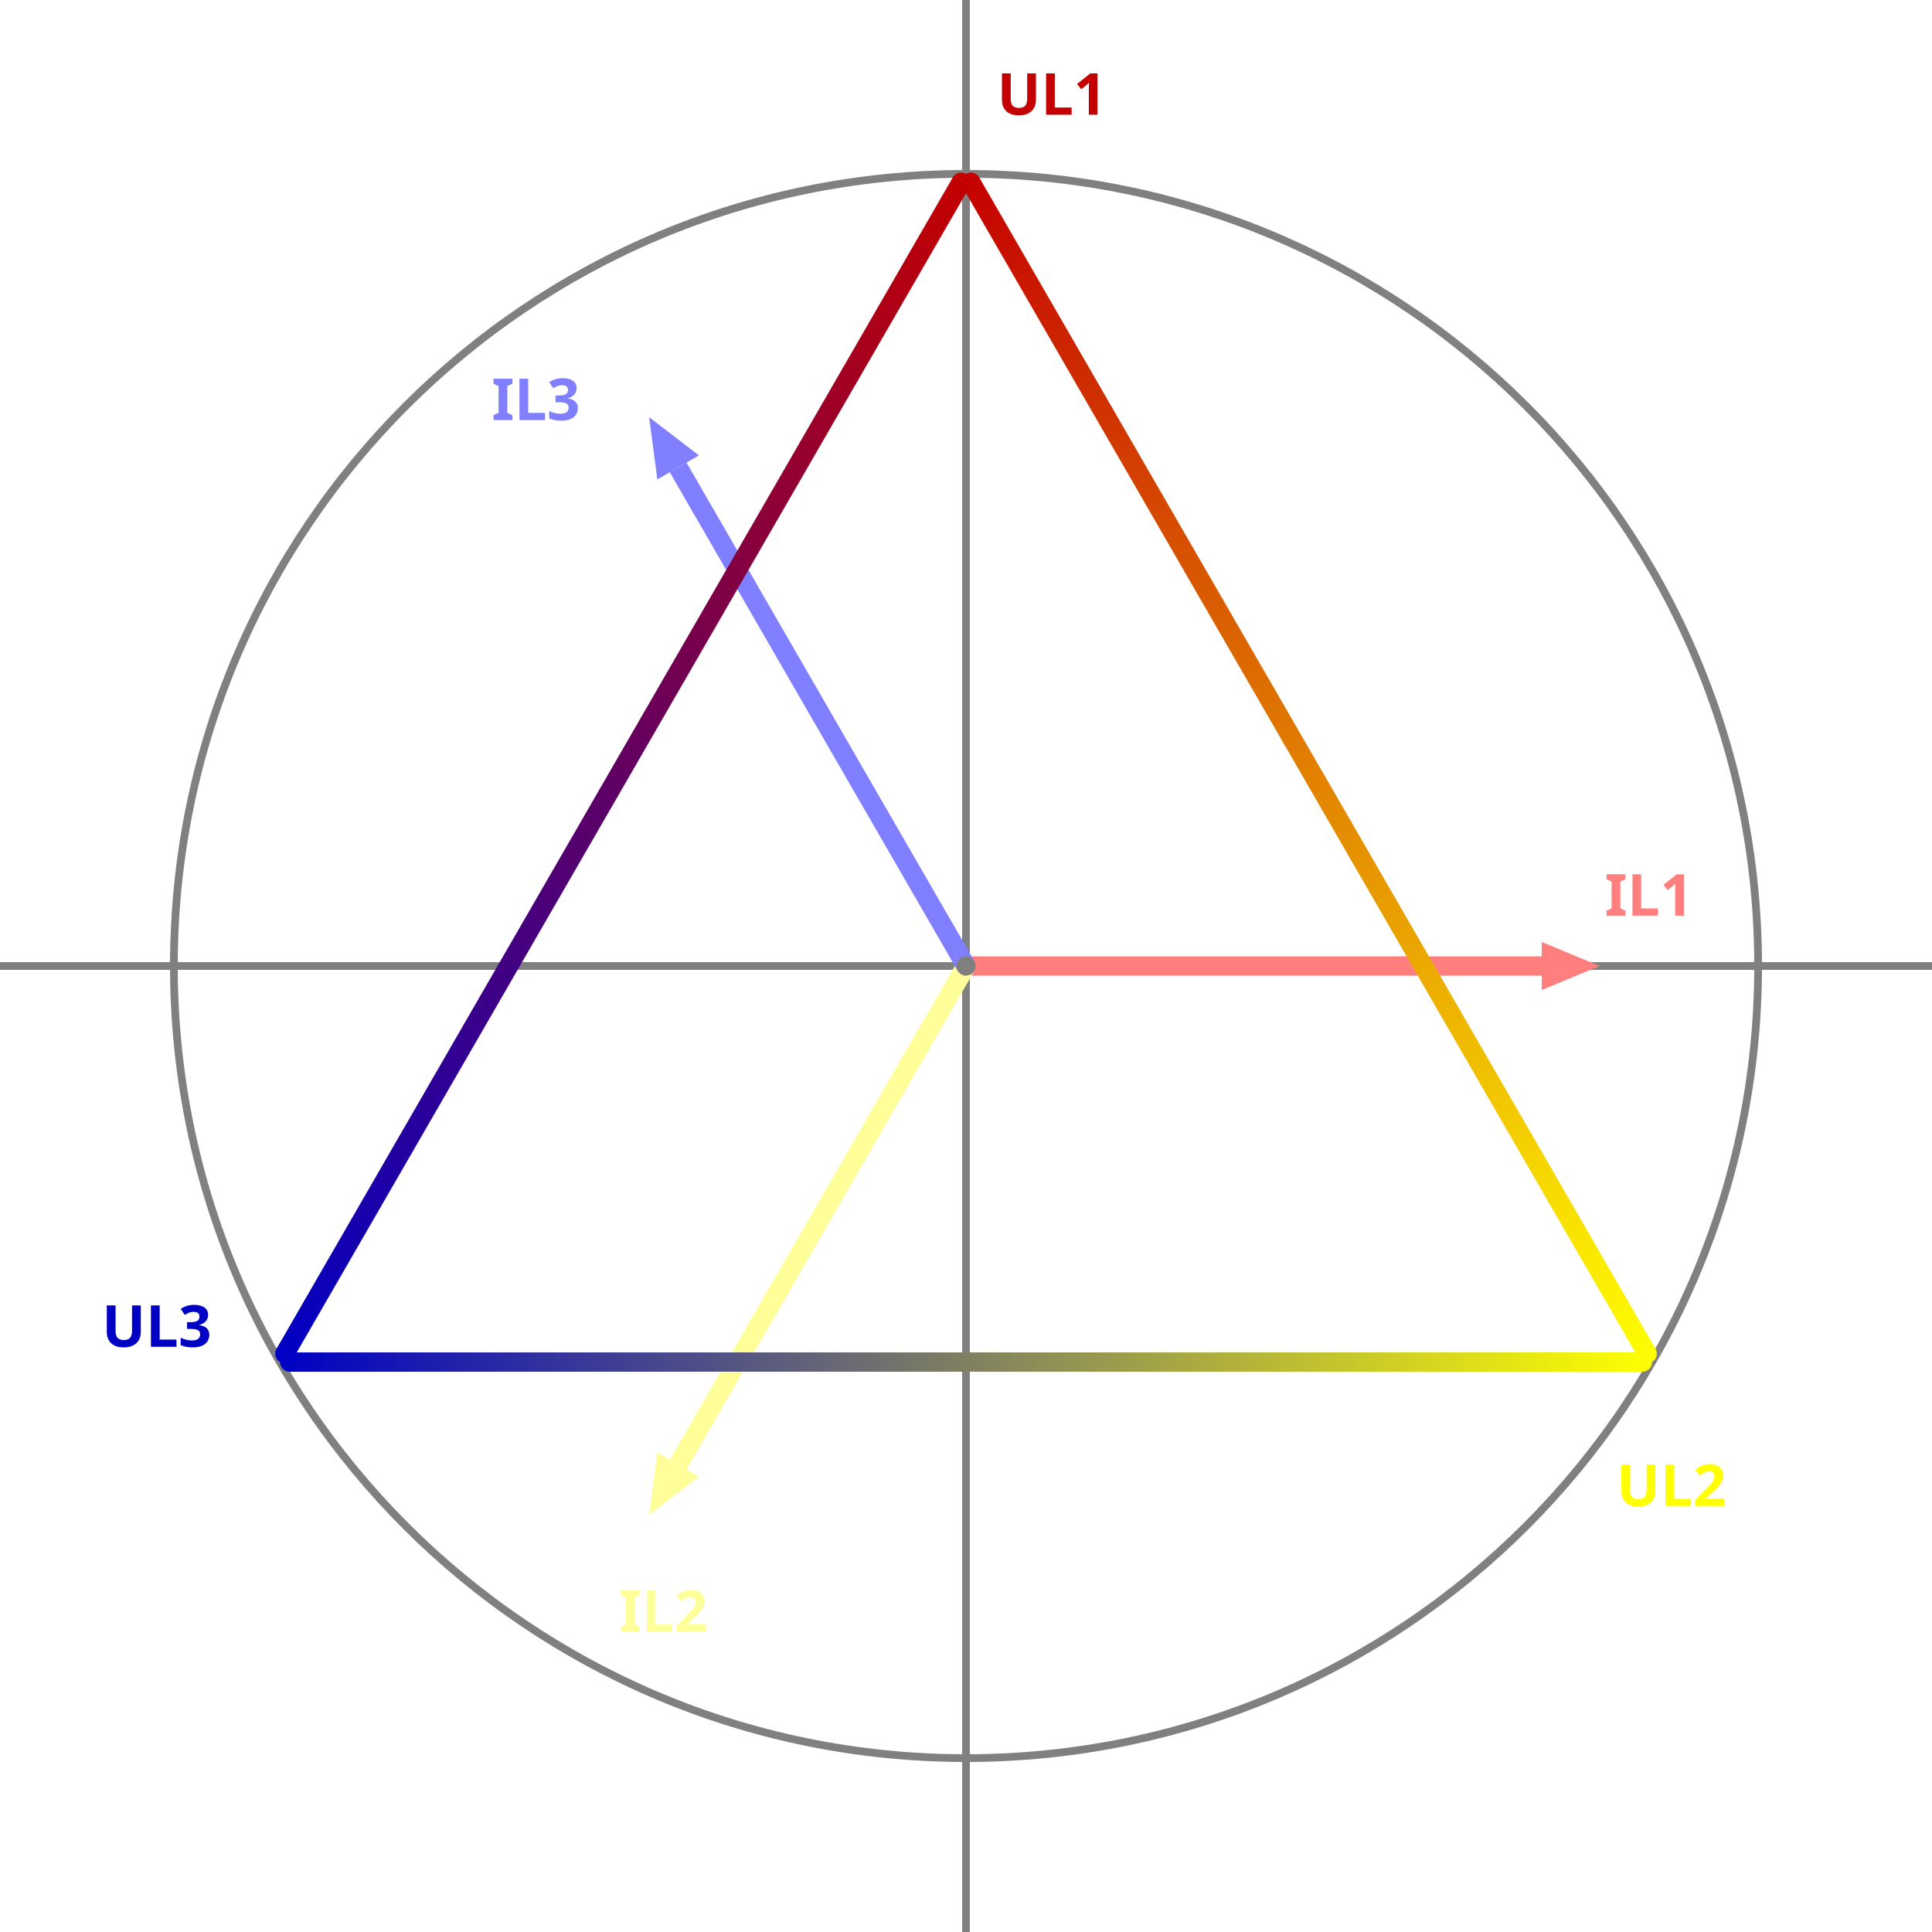
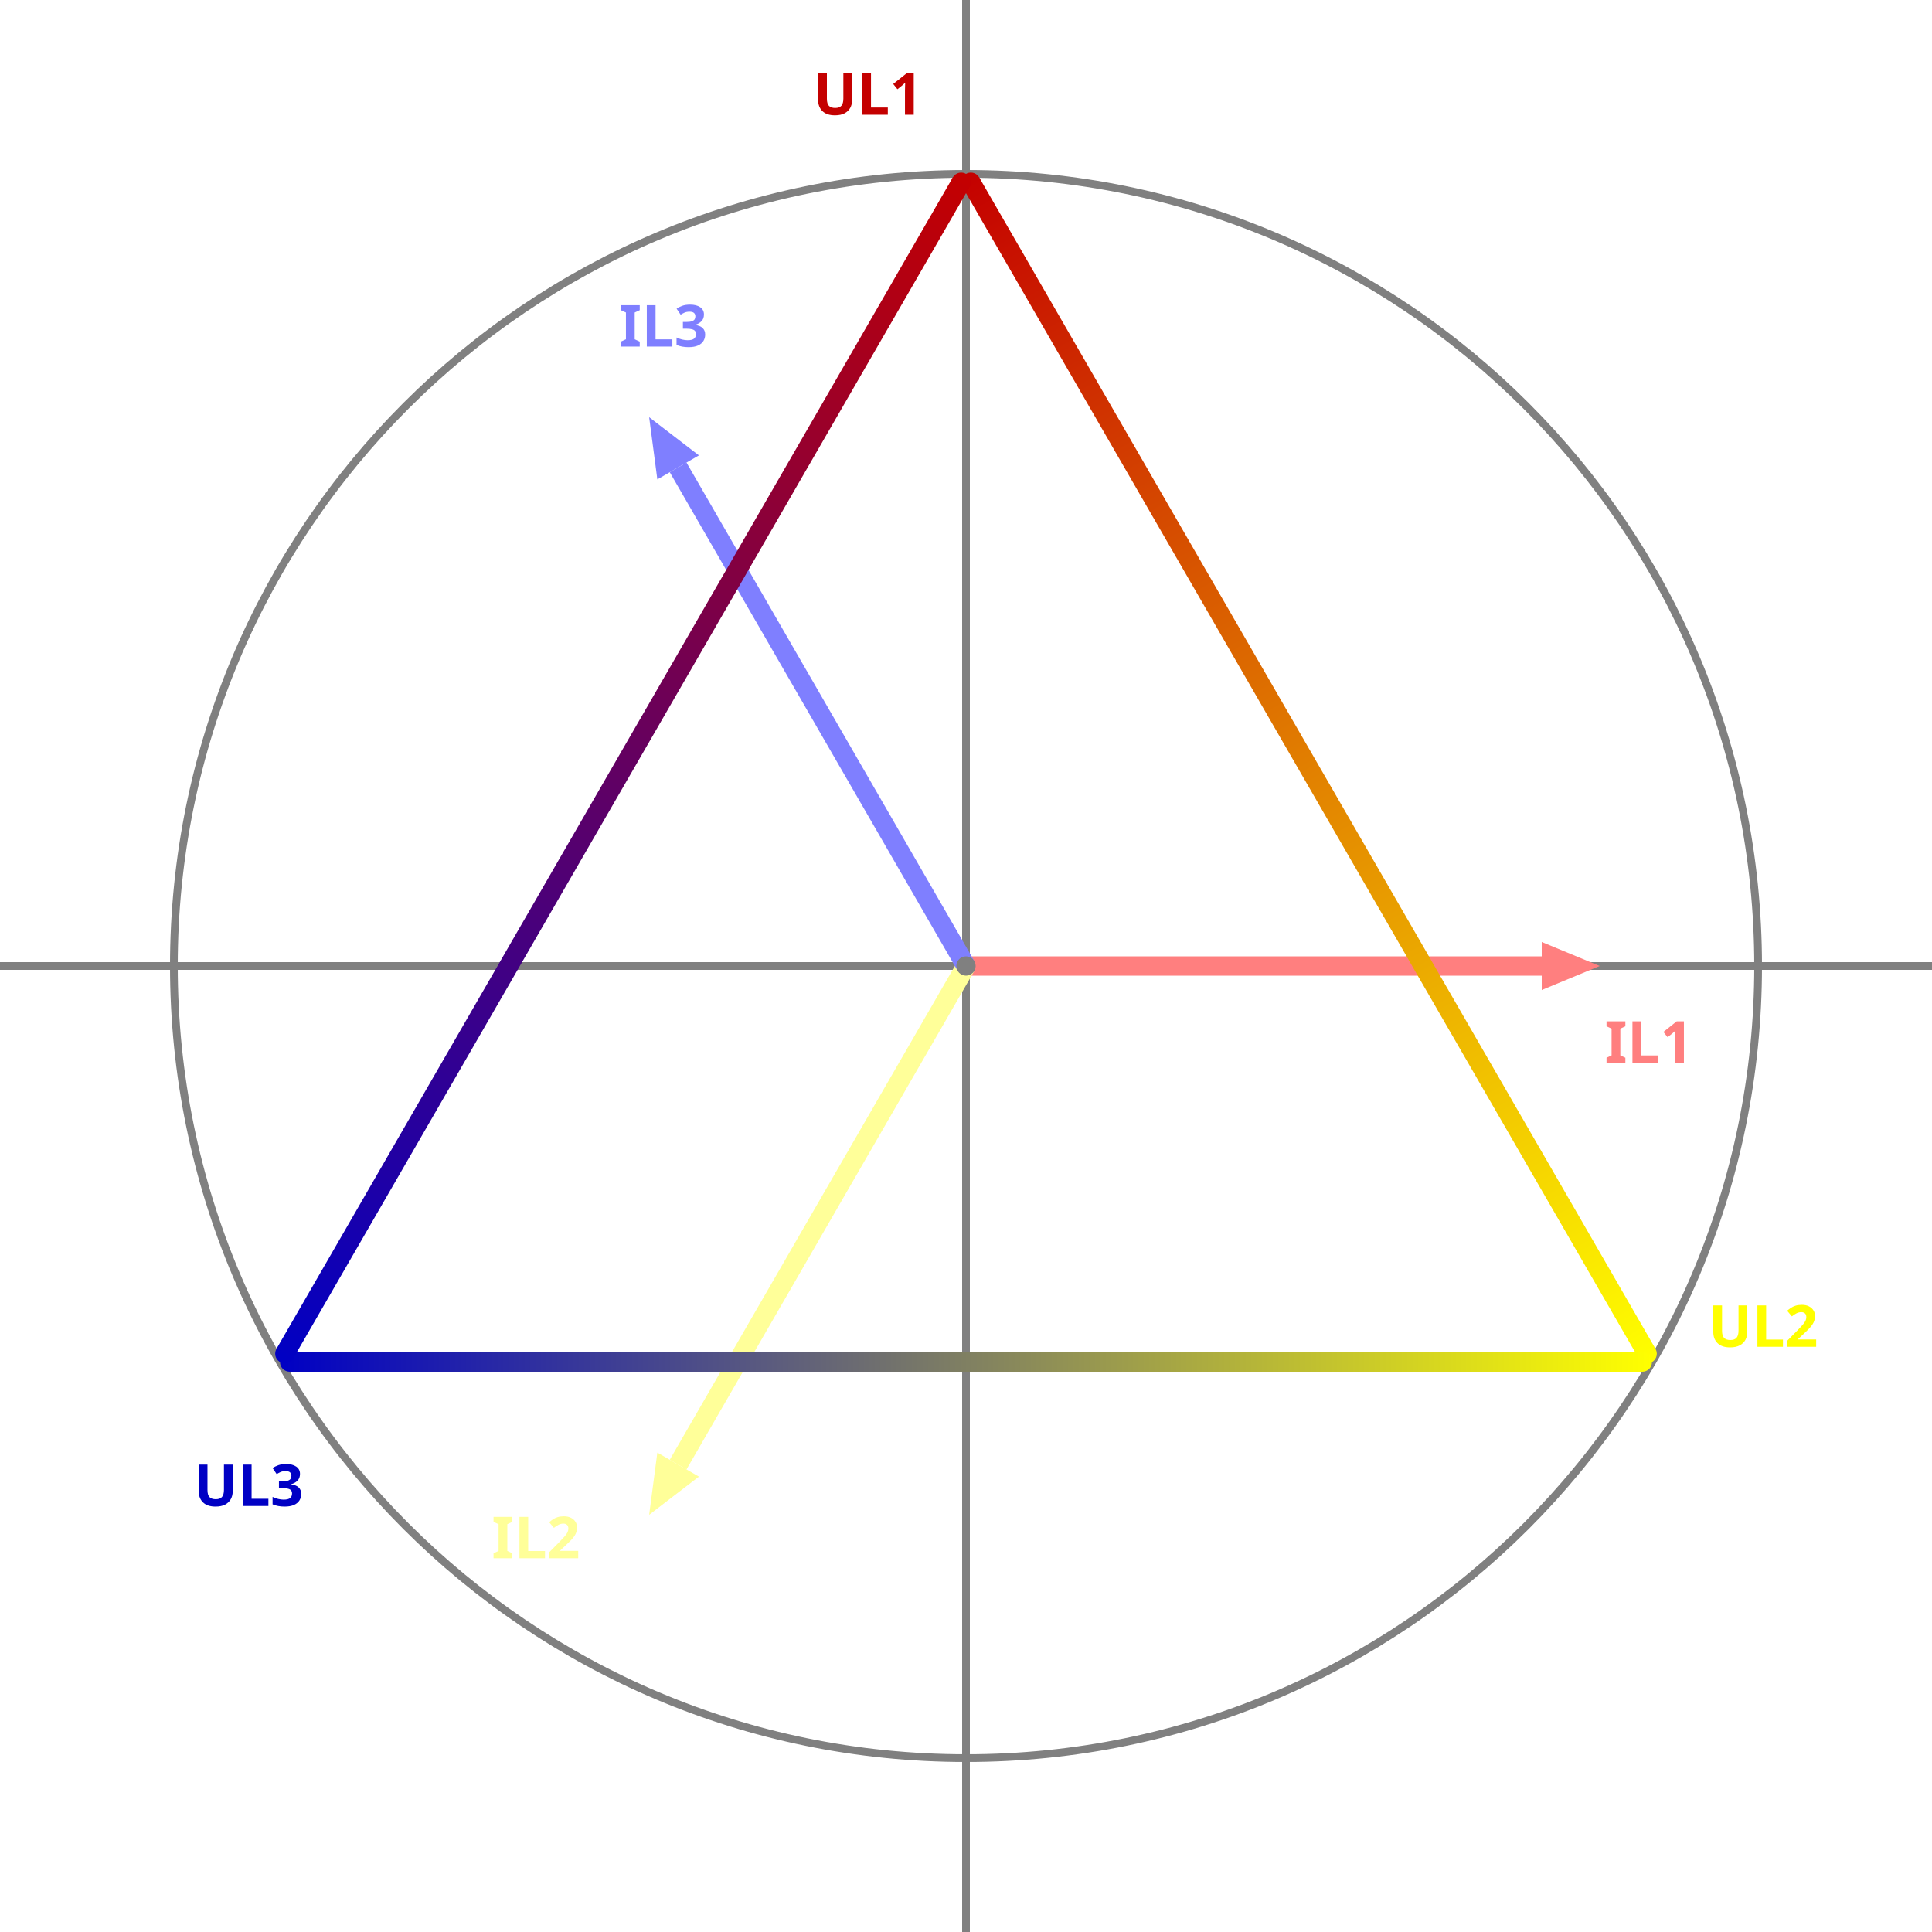
<svg xmlns="http://www.w3.org/2000/svg" width="705.556mm" height="705.556mm" viewBox="0 0 2000 2000" version="1.2" baseProfile="tiny">
  <defs>
    <linearGradient gradientUnits="userSpaceOnUse" x1="1000" y1="180" x2="1710.14" y2="1410" id="gradient1">
      <stop offset="0" stop-color="#c40000" stop-opacity="1" />
      <stop offset="1" stop-color="#ffff00" stop-opacity="1" />
    </linearGradient>
    <linearGradient gradientUnits="userSpaceOnUse" x1="1710.14" y1="1410" x2="289.859" y2="1410" id="gradient2">
      <stop offset="0" stop-color="#ffff00" stop-opacity="1" />
      <stop offset="1" stop-color="#0000c4" stop-opacity="1" />
    </linearGradient>
    <linearGradient gradientUnits="userSpaceOnUse" x1="289.859" y1="1410" x2="1000" y2="180" id="gradient3">
      <stop offset="0" stop-color="#0000c4" stop-opacity="1" />
      <stop offset="1" stop-color="#c40000" stop-opacity="1" />
    </linearGradient>
    <linearGradient gradientUnits="userSpaceOnUse" x1="289.859" y1="1410" x2="1000" y2="180" id="gradient4">
      <stop offset="0" stop-color="#0000c4" stop-opacity="1" />
      <stop offset="1" stop-color="#c40000" stop-opacity="1" />
    </linearGradient>
    <linearGradient gradientUnits="userSpaceOnUse" x1="289.859" y1="1410" x2="1000" y2="180" id="gradient5">
      <stop offset="0" stop-color="#0000c4" stop-opacity="1" />
      <stop offset="1" stop-color="#c40000" stop-opacity="1" />
    </linearGradient>
    <linearGradient gradientUnits="userSpaceOnUse" x1="289.859" y1="1410" x2="1000" y2="180" id="gradient6">
      <stop offset="0" stop-color="#0000c4" stop-opacity="1" />
      <stop offset="1" stop-color="#c40000" stop-opacity="1" />
    </linearGradient>
    <linearGradient gradientUnits="userSpaceOnUse" x1="289.859" y1="1410" x2="1000" y2="180" id="gradient7">
      <stop offset="0" stop-color="#0000c4" stop-opacity="1" />
      <stop offset="1" stop-color="#c40000" stop-opacity="1" />
    </linearGradient>
    <linearGradient gradientUnits="userSpaceOnUse" x1="289.859" y1="1410" x2="1000" y2="180" id="gradient8">
      <stop offset="0" stop-color="#0000c4" stop-opacity="1" />
      <stop offset="1" stop-color="#c40000" stop-opacity="1" />
    </linearGradient>
    <linearGradient gradientUnits="userSpaceOnUse" x1="289.859" y1="1410" x2="1000" y2="180" id="gradient9">
      <stop offset="0" stop-color="#0000c4" stop-opacity="1" />
      <stop offset="1" stop-color="#c40000" stop-opacity="1" />
    </linearGradient>
  </defs>
  <g fill="none" stroke="black" stroke-width="1" fill-rule="evenodd" stroke-linecap="square" stroke-linejoin="bevel">
    <g fill="none" stroke="#808080" stroke-opacity="1" stroke-width="8" stroke-linecap="square" stroke-linejoin="bevel" transform="matrix(1,0,0,1,0,0)" font-family="Sans" font-size="60" font-weight="570" font-style="normal">
      <polyline fill="none" vector-effect="none" points="0,1000 2000,1000 " />
      <polyline fill="none" vector-effect="none" points="1000,0 1000,2000 " />
      <path vector-effect="none" fill-rule="evenodd" d="M1820,1000 C1820,547.127 1452.87,180 1000,180 C547.127,180 180,547.127 180,1000 C180,1452.87 547.127,1820 1000,1820 C1452.87,1820 1820,1452.87 1820,1000 " />
    </g>
    <g fill="none" stroke="#ff7f7f" stroke-opacity="1" stroke-width="20" stroke-linecap="square" stroke-linejoin="bevel" transform="matrix(1,0,0,1,0,0)" font-family="Sans" font-size="60" font-weight="570" font-style="normal">
      <polyline fill="none" vector-effect="none" points="1010,1000 1586,1000 " />
    </g>
    <g fill="none" stroke="none" transform="matrix(1,0,0,1,0,0)" font-family="Sans" font-size="60" font-weight="570" font-style="normal">
      <path vector-effect="none" fill-rule="evenodd" d="M1656,1000 L1596,1024.85 L1596,975.147 L1656,1000" />
    </g>
    <g fill="#ff7f7f" fill-opacity="1" stroke="none" transform="matrix(1,0,0,1,0,0)" font-family="Sans" font-size="60" font-weight="570" font-style="normal">
      <path vector-effect="none" fill-rule="evenodd" d="M1656,1000 L1596,1024.85 L1596,975.147" />
    </g>
    <g fill="none" stroke="#ffff99" stroke-opacity="1" stroke-width="20" stroke-linecap="square" stroke-linejoin="bevel" transform="matrix(1,0,0,1,0,0)" font-family="Sans" font-size="60" font-weight="570" font-style="normal">
      <polyline fill="none" vector-effect="none" points="995,1008.66 707,1507.49 " />
    </g>
    <g fill="none" stroke="none" transform="matrix(1,0,0,1,0,0)" font-family="Sans" font-size="60" font-weight="570" font-style="normal">
      <path vector-effect="none" fill-rule="evenodd" d="M672,1568.11 L680.477,1503.72 L723.523,1528.58 L672,1568.11" />
    </g>
    <g fill="#ffff99" fill-opacity="1" stroke="none" transform="matrix(1,0,0,1,0,0)" font-family="Sans" font-size="60" font-weight="570" font-style="normal">
      <path vector-effect="none" fill-rule="evenodd" d="M672,1568.11 L680.477,1503.72 L723.523,1528.58" />
    </g>
    <g fill="none" stroke="#7f7fff" stroke-opacity="1" stroke-width="20" stroke-linecap="square" stroke-linejoin="bevel" transform="matrix(1,0,0,1,0,0)" font-family="Sans" font-size="60" font-weight="570" font-style="normal">
      <polyline fill="none" vector-effect="none" points="995,991.34 707,492.509 " />
    </g>
    <g fill="none" stroke="none" transform="matrix(1,0,0,1,0,0)" font-family="Sans" font-size="60" font-weight="570" font-style="normal">
      <path vector-effect="none" fill-rule="evenodd" d="M672,431.887 L723.523,471.422 L680.477,496.275 L672,431.887" />
    </g>
    <g fill="#7f7fff" fill-opacity="1" stroke="none" transform="matrix(1,0,0,1,0,0)" font-family="Sans" font-size="60" font-weight="570" font-style="normal">
      <path vector-effect="none" fill-rule="evenodd" d="M672,431.887 L723.523,471.422 L680.477,496.275" />
    </g>
    <g fill="url(#gradient1)" stroke="none" transform="matrix(1,0,0,1,0,0)" font-family="Sans" font-size="60" font-weight="570" font-style="normal">
      <path vector-effect="none" fill-rule="evenodd" d="M996.34,193.66 L1696.48,1406.34 L1713.8,1396.34 L1013.66,183.66 L996.34,193.66" />
      <circle cx="1705.14" cy="1401.34" r="10" />
      <circle cx="1005" cy="188.66" r="10" />
    </g>
    <g fill="url(#gradient2)" stroke="none" transform="matrix(1,0,0,1,0,0)" font-family="Sans" font-size="60" font-weight="570" font-style="normal">
      <path vector-effect="none" fill-rule="evenodd" d="M1700.14,1400 L299.859,1400 L299.859,1420 L1700.14,1420 L1700.14,1400" />
      <circle cx="299.859" cy="1410" r="10" />
      <circle cx="1700.14" cy="1410" r="10" />
    </g>
    <g fill="url(#gradient3)" stroke="none" transform="matrix(1,0,0,1,0,0)" font-family="Sans" font-size="60" font-weight="570" font-style="normal">
      <path vector-effect="none" fill-rule="evenodd" d="M303.52,1406.34 L1003.66,193.66 L986.34,183.66 L286.199,1396.34 L303.52,1406.34" />
      <circle cx="995" cy="188.66" r="10" />
      <circle cx="294.859" cy="1401.34" r="10" />
    </g>
    <g fill="url(#gradient4)" stroke="#c40000" stroke-opacity="1" stroke-width="1" stroke-linecap="square" stroke-linejoin="bevel" transform="matrix(1,0,0,1,0,0)" font-family="Sans" font-size="60" font-weight="570" font-style="normal">
-       <text fill="#c40000" fill-opacity="1" stroke="none" xml:space="preserve" x="1032.14" y="118.786" font-family="Sans" font-size="60" font-weight="570" font-style="normal">UL1</text>
+       <text fill="#c40000" fill-opacity="1" stroke="none" xml:space="preserve" x="841.844" y="118.786" font-family="Sans" font-size="60" font-weight="570" font-style="normal">UL1</text>
    </g>
    <g fill="url(#gradient5)" stroke="#ffff00" stroke-opacity="1" stroke-width="1" stroke-linecap="square" stroke-linejoin="bevel" transform="matrix(1,0,0,1,0,0)" font-family="Sans" font-size="60" font-weight="570" font-style="normal">
-       <text fill="#ffff00" fill-opacity="1" stroke="none" xml:space="preserve" x="1673.36" y="1559" font-family="Sans" font-size="60" font-weight="570" font-style="normal">UL2</text>
+       <text fill="#ffff00" fill-opacity="1" stroke="none" xml:space="preserve" x="1768.5" y="1394.21" font-family="Sans" font-size="60" font-weight="570" font-style="normal">UL2</text>
    </g>
    <g fill="url(#gradient6)" stroke="#0000c4" stroke-opacity="1" stroke-width="1" stroke-linecap="square" stroke-linejoin="bevel" transform="matrix(1,0,0,1,0,0)" font-family="Sans" font-size="60" font-weight="570" font-style="normal">
-       <text fill="#0000c4" fill-opacity="1" stroke="none" xml:space="preserve" x="105.484" y="1394.21" font-family="Sans" font-size="60" font-weight="570" font-style="normal">UL3</text>
+       <text fill="#0000c4" fill-opacity="1" stroke="none" xml:space="preserve" x="200.625" y="1559" font-family="Sans" font-size="60" font-weight="570" font-style="normal">UL3</text>
    </g>
    <g fill="url(#gradient7)" stroke="#ff7f7f" stroke-opacity="1" stroke-width="1" stroke-linecap="square" stroke-linejoin="bevel" transform="matrix(1,0,0,1,0,0)" font-family="Sans" font-size="60" font-weight="570" font-style="normal">
-       <text fill="#ff7f7f" fill-opacity="1" stroke="none" xml:space="preserve" x="1661.16" y="947.887" font-family="Sans" font-size="60" font-weight="570" font-style="normal">IL1</text>
+       <text fill="#ff7f7f" fill-opacity="1" stroke="none" xml:space="preserve" x="1661.16" y="1100.11" font-family="Sans" font-size="60" font-weight="570" font-style="normal">IL1</text>
    </g>
    <g fill="url(#gradient8)" stroke="#ffff99" stroke-opacity="1" stroke-width="1" stroke-linecap="square" stroke-linejoin="bevel" transform="matrix(1,0,0,1,0,0)" font-family="Sans" font-size="60" font-weight="570" font-style="normal">
-       <text fill="#ffff99" fill-opacity="1" stroke="none" xml:space="preserve" x="640.828" y="1689.21" font-family="Sans" font-size="60" font-weight="570" font-style="normal">IL2</text>
+       <text fill="#ffff99" fill-opacity="1" stroke="none" xml:space="preserve" x="508.984" y="1613.09" font-family="Sans" font-size="60" font-weight="570" font-style="normal">IL2</text>
    </g>
    <g fill="url(#gradient9)" stroke="#7f7fff" stroke-opacity="1" stroke-width="1" stroke-linecap="square" stroke-linejoin="bevel" transform="matrix(1,0,0,1,0,0)" font-family="Sans" font-size="60" font-weight="570" font-style="normal">
-       <text fill="#7f7fff" fill-opacity="1" stroke="none" xml:space="preserve" x="508.984" y="434.906" font-family="Sans" font-size="60" font-weight="570" font-style="normal">IL3</text>
+       <text fill="#7f7fff" fill-opacity="1" stroke="none" xml:space="preserve" x="640.828" y="358.793" font-family="Sans" font-size="60" font-weight="570" font-style="normal">IL3</text>
    </g>
    <g fill="#808080" fill-opacity="1" stroke="none" transform="matrix(1,0,0,1,0,0)" font-family="Sans" font-size="60" font-weight="570" font-style="normal">
      <circle cx="1000" cy="1000" r="10" />
    </g>
  </g>
</svg>
